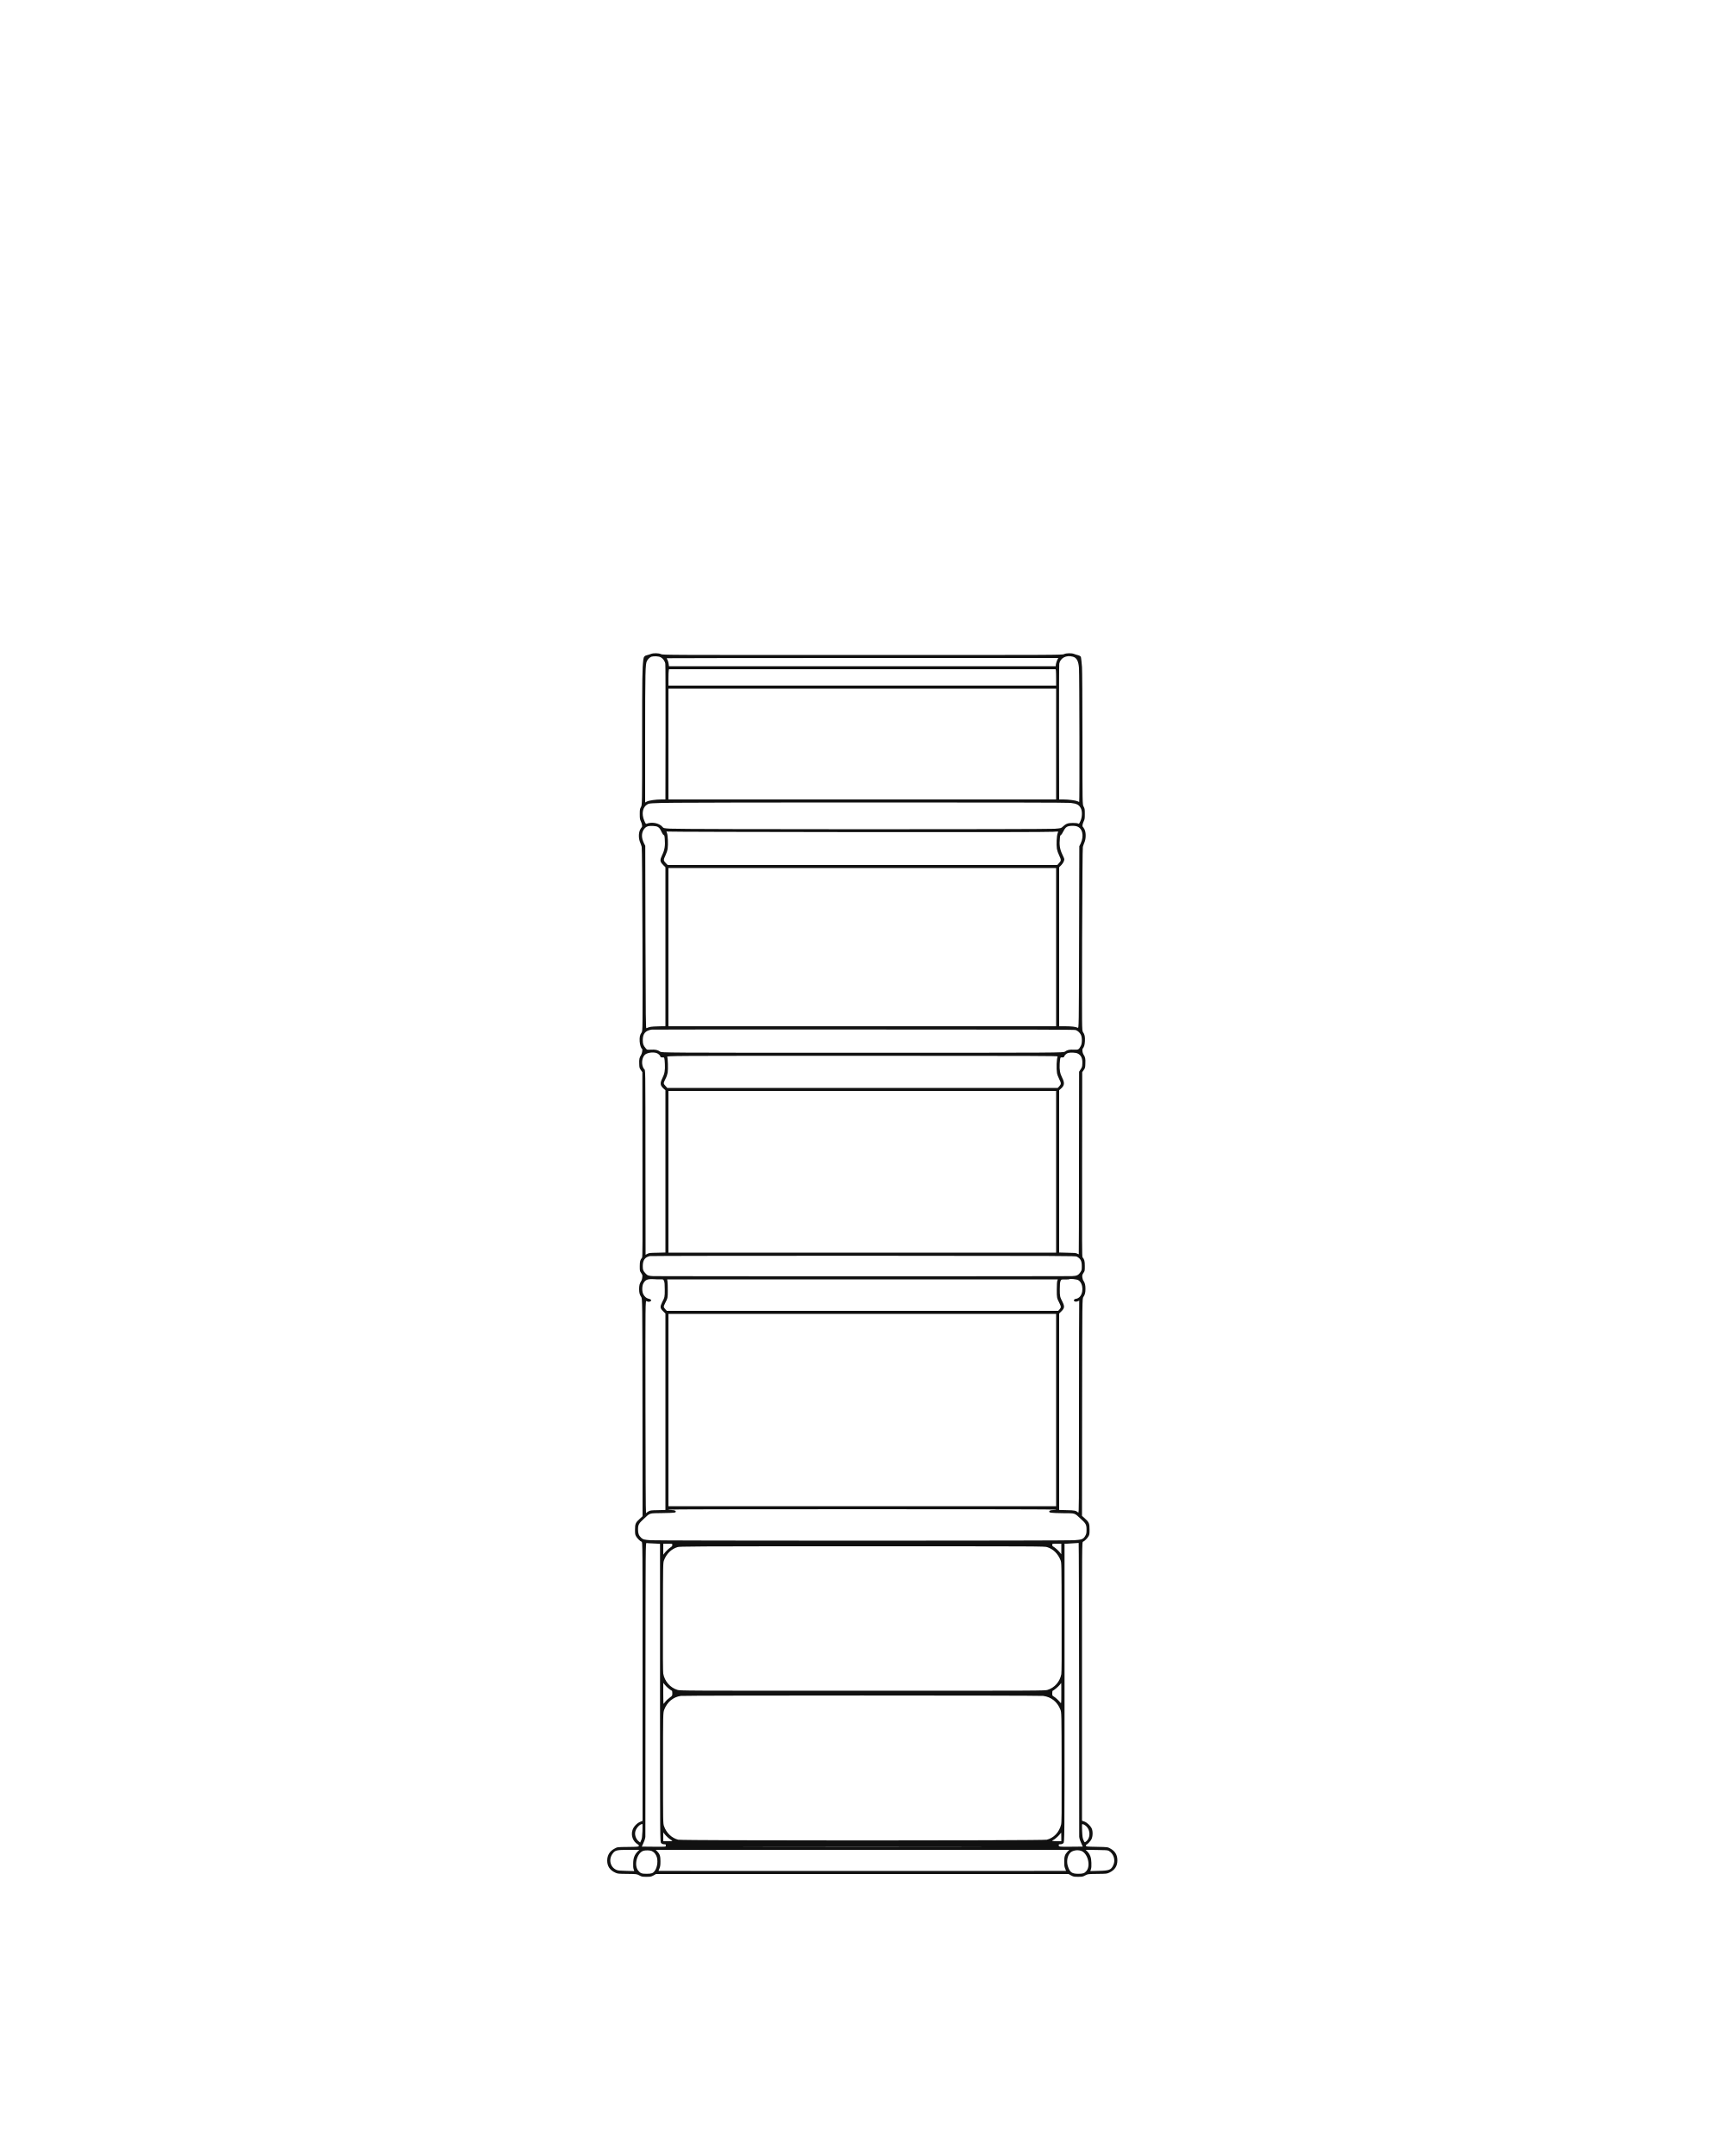
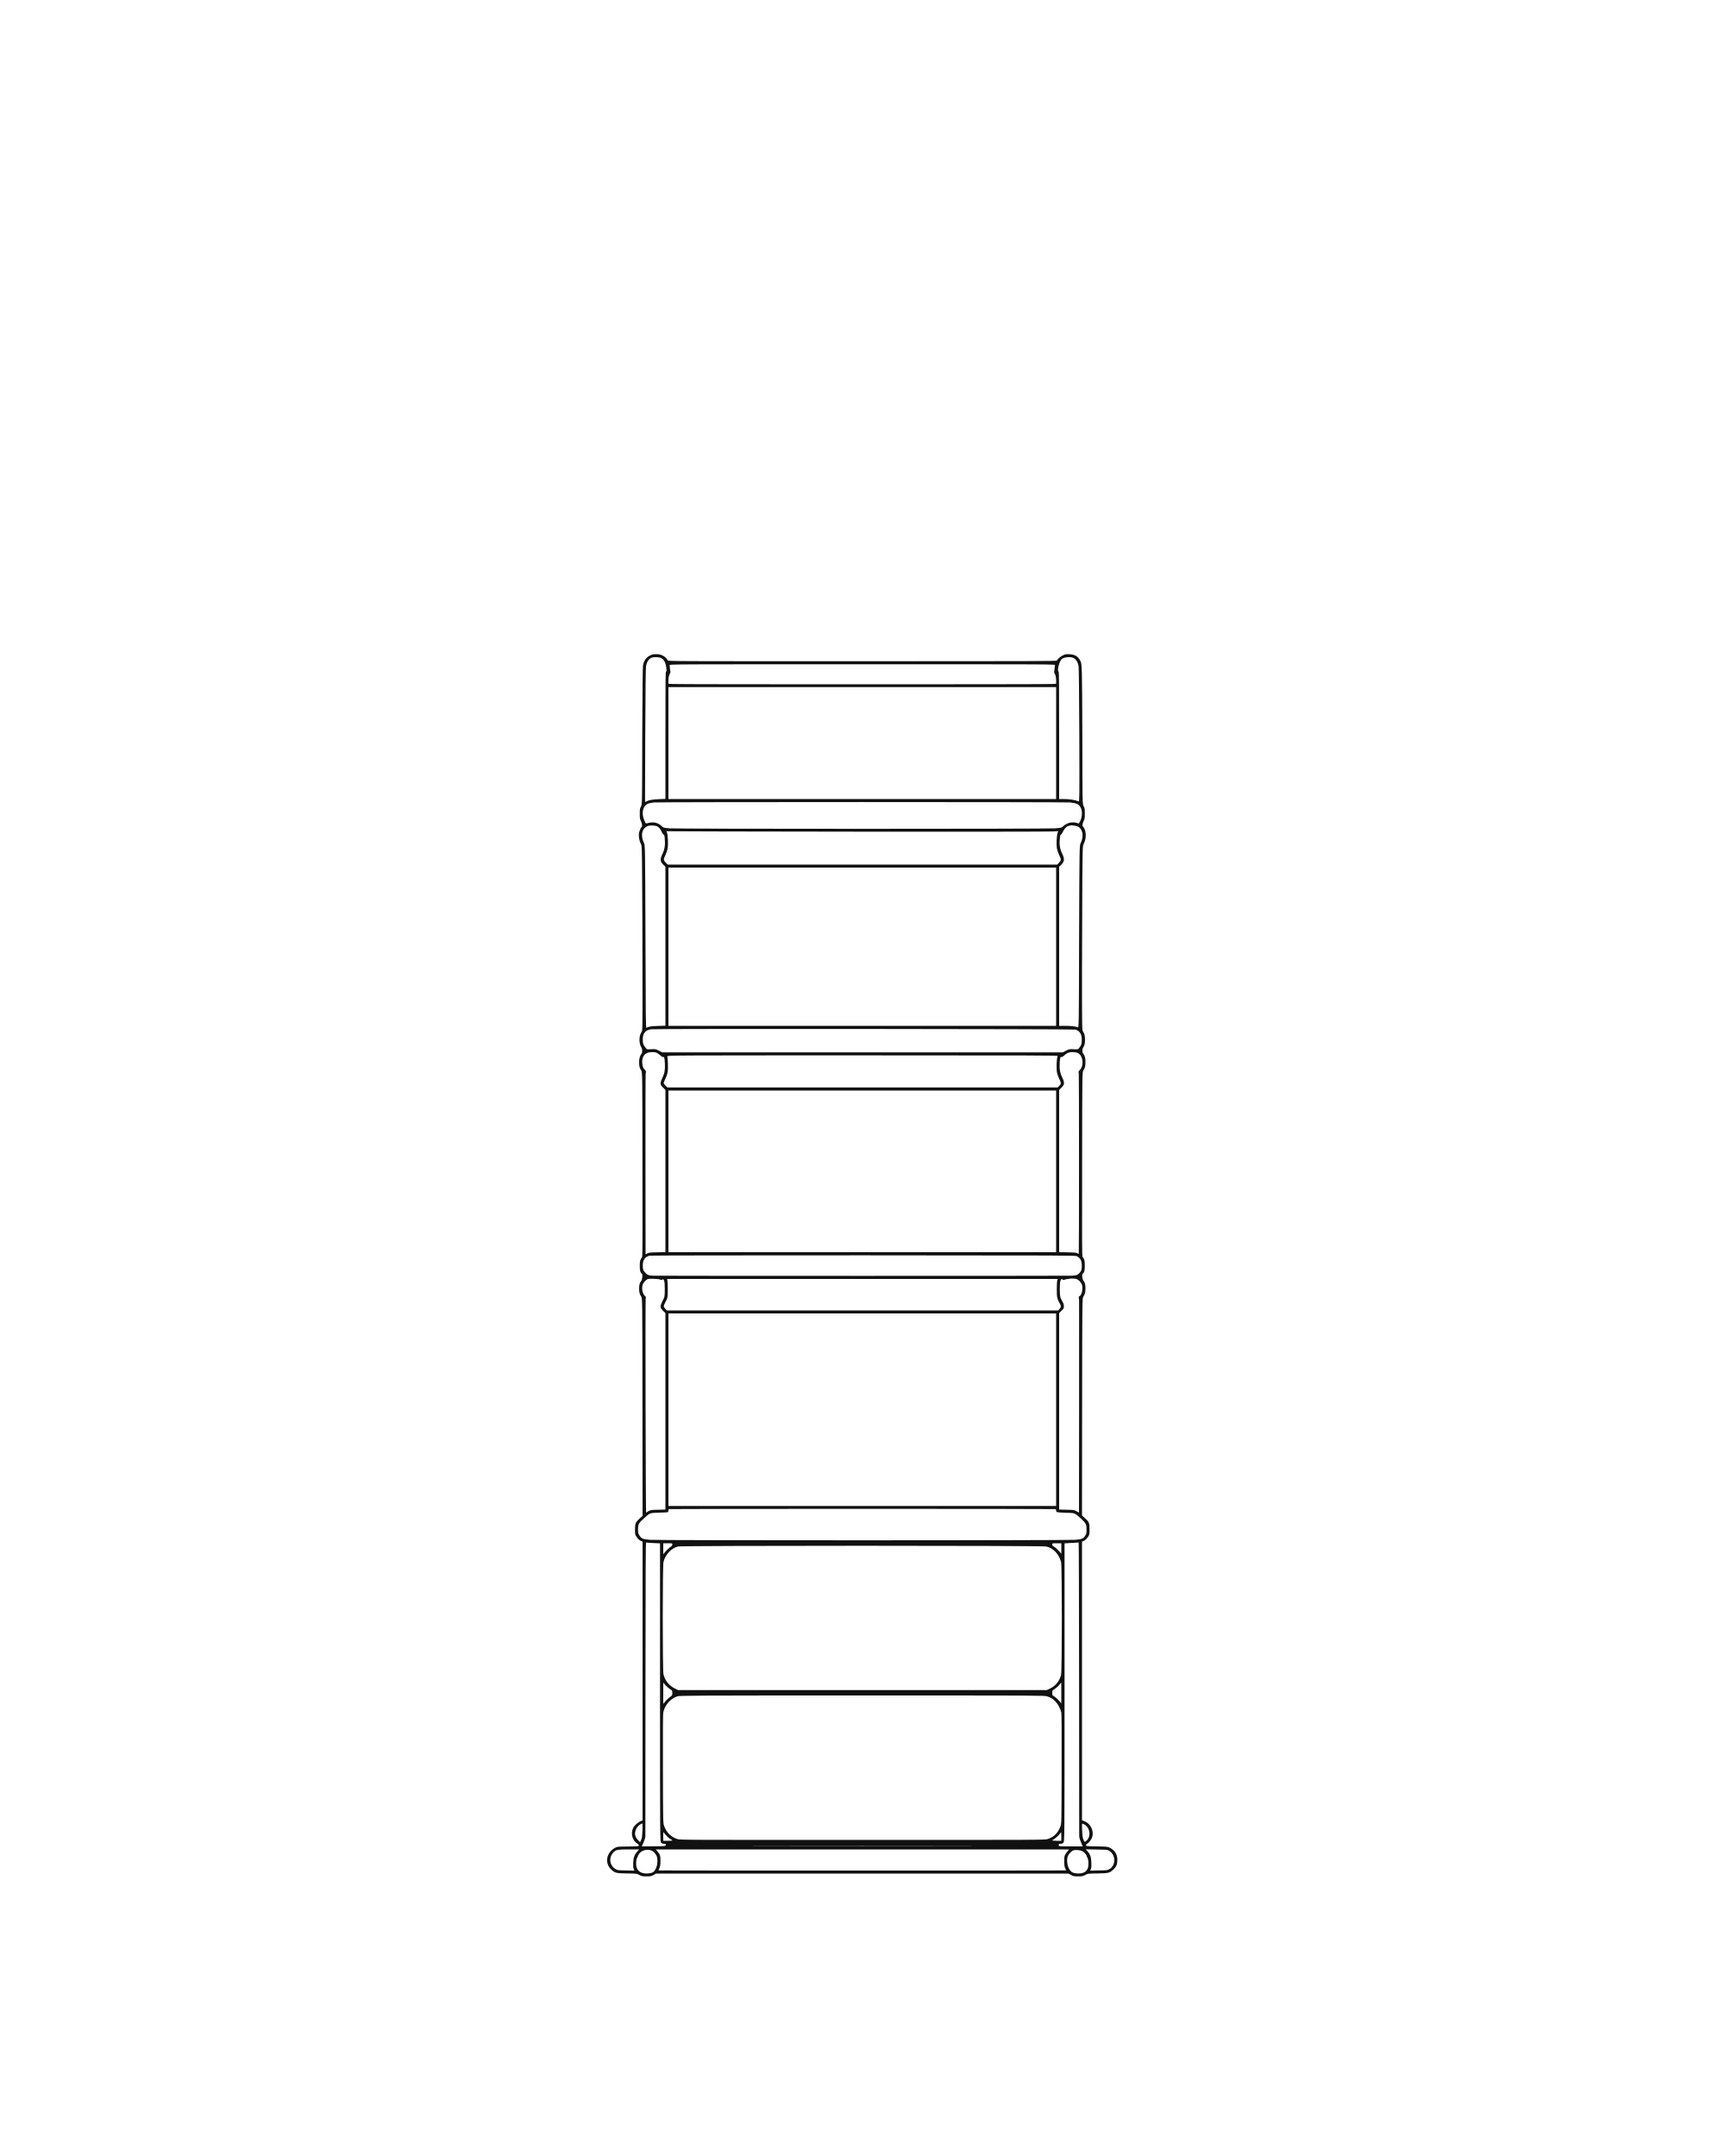
<svg xmlns="http://www.w3.org/2000/svg" width="2000" height="2500" viewBox="0 0 2000 2500">
-   <g transform="translate(697 751) scale(0.5)">
-     <g transform="translate(0,2866) scale(0.25,-0.25)" fill="#111111" stroke="none">
-       <path d="M462 11406 c-9 -4 -23 -8 -31 -10 -28 -6 -37 -15 -40 -44 -10 -87 -11 -158 -11 -732 0 -615 0 -615 -11 -634 -10 -19 -11 -23 -11 -66 0 -42 1 -48 11 -69 11 -24 14 -48 7 -53 -2 -1 -9 -12 -15 -23 -15 -31 -15 -82 1 -119 6 -14 12 -32 14 -40 3 -9 5 -343 7 -860 2 -846 2 -846 -8 -862 -16 -22 -20 -43 -18 -82 2 -32 12 -63 22 -70 7 -4 0 -43 -9 -57 -15 -22 -19 -39 -17 -81 1 -36 2 -39 15 -58 l14 -20 1 -857 c1 -740 1 -859 -4 -864 -17 -20 -21 -34 -21 -79 0 -43 0 -44 13 -63 12 -18 13 -21 10 -42 -1 -13 -6 -28 -12 -36 -12 -19 -17 -38 -17 -71 0 -34 5 -52 19 -73 11 -15 11 -15 12 -1024 l1 -1010 -26 -24 c-39 -35 -44 -47 -44 -101 0 -37 1 -46 9 -60 9 -18 39 -48 52 -52 9 -3 9 -3 9 -1296 l0 -1293 -22 -9 c-31 -12 -64 -48 -72 -79 -15 -49 5 -103 48 -129 10 -6 13 -10 11 -16 -2 -7 -7 -8 -100 -9 -99 -1 -99 -1 -124 -15 -46 -24 -69 -62 -69 -112 0 -51 24 -88 74 -111 24 -11 26 -11 112 -12 88 -1 88 -1 112 -14 23 -12 26 -13 66 -13 40 0 43 1 66 13 l23 13 1913 0 1913 0 23 -13 c23 -12 26 -13 66 -13 40 0 43 1 66 13 24 13 24 13 112 14 86 1 88 1 112 12 50 24 74 60 74 113 0 51 -21 86 -65 110 -25 14 -25 14 -125 16 -100 2 -100 2 -101 11 -1 5 0 9 2 9 9 0 41 33 49 51 13 27 14 75 1 102 -13 25 -43 53 -68 62 l-21 7 0 1293 c0 1292 0 1292 9 1295 13 4 43 34 52 52 8 14 9 22 9 62 0 56 -5 68 -44 103 l-26 23 1 1008 c1 1008 1 1008 12 1023 14 21 19 39 19 75 0 35 -5 54 -17 73 -6 7 -11 23 -12 34 -2 19 -1 23 10 40 13 19 13 20 13 65 0 47 -4 61 -21 81 -5 5 -5 124 -4 862 l1 855 14 20 c13 19 14 22 15 61 2 43 -1 60 -17 83 -10 15 -14 46 -7 55 13 16 18 35 20 69 2 41 -2 62 -18 84 -10 16 -10 16 -8 860 2 522 4 849 7 858 2 8 8 26 14 40 16 37 16 92 1 123 -6 11 -13 22 -15 23 -7 4 -4 25 7 49 10 21 11 27 11 71 0 45 -1 49 -11 68 -11 19 -11 19 -11 636 0 344 -2 635 -4 658 -9 98 -8 96 -19 103 -5 3 -16 8 -24 9 -8 2 -22 6 -31 10 -24 9 -72 8 -93 -2 -18 -8 -33 -8 -1869 -8 -1836 0 -1851 0 -1869 8 -21 10 -69 11 -93 2z m90 -31 c21 -11 39 -35 43 -60 2 -9 2 -296 2 -638 l-1 -621 -37 0 c-52 0 -114 -9 -134 -19 l-17 -9 0 599 c0 617 2 685 16 712 9 19 28 36 42 41 24 7 67 5 86 -5z m3824 5 c35 -10 51 -40 56 -105 4 -51 6 -1243 2 -1243 -1 0 -8 3 -15 7 -17 8 -82 17 -132 17 l-39 0 -1 621 c0 342 0 629 2 638 9 53 66 83 127 65z m-146 -31 c-5 -10 -10 -28 -12 -38 l-2 -19 -1794 0 -1793 0 -3 21 c-1 12 -6 28 -10 36 -5 8 -8 16 -8 17 0 1 817 2 1816 2 l1816 0 -10 -19z m-12 -97 c1 -7 2 -42 2 -76 l0 -64 -1798 0 -1798 0 0 64 c0 34 1 69 3 76 l2 12 1793 0 1793 0 3 -12z m2 -682 l0 -514 -1798 0 -1798 0 0 514 0 514 1798 0 1798 0 0 -514z m134 -546 c59 -7 78 -17 95 -50 15 -27 13 -83 -4 -119 -12 -26 -13 -27 -22 -22 -6 3 -24 5 -49 5 -45 0 -63 -7 -92 -34 -16 -15 -16 -15 -75 -20 -85 -6 -3481 -6 -3567 1 -61 4 -61 4 -73 18 -31 35 -99 47 -147 27 -5 -2 -10 4 -20 29 -28 64 -15 128 30 152 31 16 6 16 1986 17 1311 0 1913 -1 1938 -4z m-3832 -221 c17 -9 24 -18 38 -48 7 -16 15 -27 20 -29 6 -2 8 -8 10 -37 5 -60 -1 -102 -24 -148 -23 -49 -22 -61 10 -94 l20 -20 0 -737 0 -737 -69 -2 c-65 -2 -77 -4 -107 -17 -6 -2 -7 71 -9 845 l-2 847 -13 26 c-22 47 -23 85 -4 120 12 20 25 31 44 36 20 5 73 2 86 -5z m3884 5 c57 -13 76 -86 42 -160 l-13 -26 -2 -845 c-2 -845 -2 -845 -13 -839 -18 9 -58 14 -117 14 l-55 0 0 737 0 738 20 20 c17 18 28 39 28 56 0 2 -8 21 -18 42 -24 50 -30 89 -23 154 1 18 4 25 10 28 4 2 14 16 22 33 16 31 27 43 49 48 19 4 51 5 70 0z m-2020 -55 c1094 -1 1777 0 1806 3 25 2 46 3 47 2 1 0 -2 -8 -5 -16 -9 -20 -13 -107 -7 -144 3 -17 11 -41 21 -61 20 -42 20 -49 -1 -71 l-16 -18 -1807 0 -1807 0 -17 17 c-23 24 -24 30 -4 71 11 24 18 45 21 65 5 39 2 125 -7 145 -6 15 -6 15 5 12 6 -2 803 -4 1771 -5z m1834 -1067 l0 -734 -1798 0 -1798 0 0 734 0 734 1798 0 1798 0 0 -734z m181 -769 c20 -7 37 -23 48 -43 13 -23 13 -81 0 -104 -19 -35 -23 -37 -63 -35 -41 2 -62 -2 -84 -18 -16 -11 -16 -11 -1878 -11 -1862 0 -1862 0 -1878 11 -22 16 -43 20 -84 18 -37 -2 -37 -2 -49 13 -22 26 -27 39 -27 76 0 60 25 89 84 97 7 1 890 2 1964 1 1578 0 1955 -1 1967 -5z m-3889 -213 c15 -4 36 -22 36 -31 0 -7 12 -12 25 -10 13 2 15 -4 18 -61 3 -59 -3 -91 -23 -131 -25 -49 -21 -70 15 -101 l13 -11 0 -753 0 -753 -75 -2 c-68 -1 -77 -2 -92 -10 l-17 -9 -1 801 c-1 1011 1 900 -15 925 -24 35 -21 96 7 127 18 20 72 30 109 19z m3906 -4 c33 -14 48 -47 45 -95 -1 -28 -3 -34 -16 -53 l-14 -22 -1 -846 c0 -465 -1 -846 -2 -847 -1 -1 -7 2 -15 6 -11 6 -26 7 -90 8 l-77 2 0 753 0 753 13 11 c37 31 40 55 15 105 -20 39 -26 72 -23 129 4 55 5 61 18 59 13 -2 25 3 25 10 0 8 21 27 34 31 22 6 71 4 88 -4z m-184 -28 c-10 -24 -13 -111 -6 -154 2 -13 11 -38 20 -55 20 -39 20 -47 2 -67 l-15 -16 -1811 0 -1811 0 -16 18 c-21 22 -21 25 -1 65 11 20 18 42 21 59 5 32 2 131 -4 146 -4 10 -4 10 1810 10 1610 0 1813 -1 1811 -6z m-14 -1070 l0 -750 -1798 0 -1798 0 0 750 0 750 1798 0 1798 0 0 -750z m192 -787 c35 -19 46 -40 46 -89 0 -34 -1 -37 -12 -54 -20 -30 -34 -36 -80 -38 -52 -2 -3832 -2 -3883 0 -42 2 -55 6 -71 25 -23 24 -26 33 -26 69 0 55 21 83 66 92 8 2 899 3 1980 3 1912 -1 1966 -1 1980 -8z m-3863 -211 c27 1 27 1 34 -15 5 -12 7 -28 7 -79 0 -69 0 -71 -25 -119 -20 -41 -19 -55 9 -82 l22 -22 0 -911 0 -911 -69 -2 c-61 -1 -71 -2 -86 -10 -9 -5 -18 -11 -19 -13 -1 -2 -4 -4 -6 -4 -3 0 -4 376 -5 986 -1 985 -1 985 10 980 13 -7 25 -8 35 -2 16 9 7 20 -21 26 -15 3 -34 20 -44 40 -13 24 -13 77 1 102 19 33 39 41 94 38 20 -2 48 -2 63 -2z m3876 -7 c50 -29 52 -131 3 -164 -7 -5 -17 -9 -22 -9 -12 0 -24 -10 -21 -17 4 -11 22 -13 38 -5 13 6 14 6 11 0 -1 -4 -2 -448 -2 -987 0 -933 0 -980 -7 -974 -21 18 -33 21 -106 22 l-71 2 0 911 0 911 22 22 c28 28 30 44 9 86 -24 48 -25 50 -25 117 0 49 2 65 7 77 7 15 7 15 43 14 20 0 38 1 39 3 6 6 68 -1 82 -9z m-194 -6 c-3 -8 -5 -39 -5 -83 0 -75 0 -76 25 -125 16 -33 16 -39 1 -57 l-13 -14 -1815 0 -1815 0 -15 16 c-17 20 -17 22 -1 55 25 48 25 50 25 119 0 35 -1 73 -3 83 l-3 19 1812 0 1812 0 -5 -13z m-11 -1199 l0 -892 -1798 0 -1798 0 0 892 0 892 1798 0 1798 0 0 -892z m0 -924 c0 -2 -11 -4 -24 -4 -26 0 -40 -5 -40 -14 0 -11 16 -13 123 -15 125 -1 108 4 170 -53 47 -42 53 -54 53 -100 0 -29 -2 -39 -9 -52 -19 -36 -32 -41 -107 -46 -32 -2 -865 -4 -1962 -4 -1097 0 -1930 2 -1962 4 -61 4 -74 7 -91 23 -22 21 -29 39 -29 77 0 44 7 56 53 98 62 57 44 52 174 54 112 2 123 3 123 14 0 9 -14 14 -42 14 -15 0 -26 2 -26 4 0 3 602 4 1798 4 1196 0 1798 -1 1798 -4z m-3732 -314 l58 -3 0 -1384 c0 -1384 0 -1384 11 -1393 8 -7 16 -10 27 -10 14 0 16 -1 16 -10 0 -6 -2 -11 -5 -12 -3 -1 -53 -2 -112 -1 l-106 1 16 36 c11 24 16 43 17 56 0 11 1 629 1 1373 1 1353 1 1353 10 1351 5 -1 35 -3 67 -4z m3945 -1347 c0 -744 1 -1362 1 -1373 1 -13 6 -32 17 -56 l16 -36 -108 -1 c-113 -1 -115 -1 -115 16 0 5 3 7 16 7 11 0 19 3 27 10 11 9 11 9 11 1394 l0 1384 22 0 c22 1 103 6 109 7 2 1 3 -608 4 -1352z m-3773 1334 c0 -9 -3 -14 -15 -22 -18 -12 -44 -36 -58 -55 l-11 -14 0 51 0 51 42 0 c42 0 42 0 42 -11z m3608 -38 l0 -49 -11 14 c-15 20 -45 46 -60 55 -10 5 -13 10 -13 18 0 11 0 11 42 11 l42 0 0 -49z m-131 17 c57 -18 100 -61 124 -122 9 -24 9 -24 10 -528 1 -361 0 -511 -3 -528 -13 -70 -62 -126 -127 -146 -26 -8 -47 -8 -1717 -8 -1670 0 -1691 0 -1717 8 -66 20 -118 79 -131 150 -3 17 -4 166 -3 526 1 502 1 502 10 526 23 61 67 104 124 122 22 7 89 8 1714 8 1669 0 1690 0 1716 -8z m-3508 -1314 c13 -10 25 -18 27 -18 2 0 4 -10 4 -23 0 -23 0 -23 -24 -41 -13 -9 -31 -25 -39 -36 -8 -10 -16 -20 -18 -22 -2 -2 -3 41 -3 96 l0 99 15 -18 c8 -11 25 -27 38 -37z m3639 -43 c0 -97 0 -97 -11 -83 -15 20 -44 46 -60 55 -12 7 -13 8 -13 30 0 13 2 23 4 23 7 0 52 37 65 54 7 10 13 18 14 18 1 0 1 -44 1 -97z m-168 -23 c75 -10 130 -54 159 -126 11 -28 11 -28 12 -536 1 -446 0 -510 -5 -532 -18 -71 -67 -123 -132 -140 -36 -9 -3384 -9 -3420 0 -60 16 -109 63 -131 126 -9 26 -9 26 -9 538 0 512 0 512 11 542 26 70 84 119 154 128 40 5 3319 5 3361 0z m-3717 -1253 c-3 -56 -4 -69 -12 -86 l-9 -21 -15 12 c-26 22 -39 62 -29 94 9 31 42 65 64 66 2 0 2 -27 1 -65z m4105 53 c51 -35 55 -115 9 -151 -13 -10 -13 -10 -23 13 -9 20 -10 31 -13 87 -2 64 -2 64 7 61 6 -1 15 -6 20 -10z m-3872 -111 c10 -9 24 -20 31 -24 7 -4 13 -8 13 -10 0 -2 -19 -3 -42 -3 l-42 0 0 41 0 41 11 -14 c6 -8 19 -22 29 -31z m3652 3 l0 -40 -42 0 c-38 0 -53 4 -35 10 11 3 48 35 62 53 7 9 13 17 14 17 0 0 1 -18 1 -40z m-949 -91 c-495 -1 -1303 -1 -1796 0 -493 1 -89 1 899 1 988 0 1391 0 897 -1z m-2982 -46 c-27 -28 -39 -58 -40 -105 -1 -28 0 -45 4 -57 l6 -18 -74 2 c-59 1 -78 3 -91 9 -59 25 -76 100 -34 153 23 30 37 33 150 33 l96 0 -17 -17z m3990 2 c-26 -28 -32 -45 -32 -93 0 -34 1 -46 8 -64 5 -12 9 -22 9 -23 0 -1 -850 -1 -1890 -1 -1039 0 -1890 0 -1890 1 0 1 4 11 9 23 7 18 9 30 9 66 0 49 -6 67 -31 93 l-13 13 1918 0 1918 0 -15 -15z m381 6 c45 -25 65 -86 42 -133 -20 -44 -37 -51 -137 -53 l-76 -2 6 18 c4 12 5 29 4 59 -1 49 -12 78 -38 105 l-15 15 100 -1 c88 -1 102 -2 114 -8z m-4241 -1 c20 -9 32 -20 44 -44 19 -38 12 -109 -16 -144 -15 -19 -29 -24 -73 -24 -45 0 -57 4 -77 28 -44 50 -13 168 49 186 20 5 57 4 73 -2z m3981 2 c63 -17 96 -137 53 -188 -18 -21 -31 -26 -75 -26 -57 0 -76 12 -94 61 -19 48 -9 108 21 136 21 19 61 27 95 17z" />
+   <g transform="translate(697 752) scale(0.5)">
+     <g transform="translate(0,2861) scale(0.25,-0.25)" fill="#111111" stroke="none">
+       <path d="M476 11389 c-50 -16 -79 -50 -88 -102 -3 -17 -5 -223 -7 -657 -1 -632 -1 -632 -12 -652 -10 -19 -11 -23 -11 -66 0 -42 1 -48 11 -69 11 -24 14 -48 7 -53 -8 -5 -23 -41 -26 -63 -3 -29 4 -67 17 -93 11 -20 11 -20 13 -326 2 -168 3 -554 3 -857 1 -551 1 -551 -9 -565 -25 -37 -25 -107 0 -145 9 -13 9 -47 0 -57 -14 -16 -22 -42 -22 -76 0 -40 4 -55 19 -77 11 -16 11 -16 12 -872 1 -738 1 -857 -4 -862 -17 -20 -21 -34 -21 -79 0 -45 4 -61 20 -74 9 -8 4 -54 -8 -69 -13 -15 -18 -35 -18 -69 0 -34 5 -52 19 -73 11 -15 11 -15 12 -1025 l1 -1010 -26 -23 c-39 -35 -44 -47 -44 -103 0 -42 1 -48 10 -62 14 -23 27 -36 44 -44 l16 -7 0 -1293 0 -1293 -18 -7 c-24 -9 -59 -41 -70 -64 -24 -53 -7 -116 42 -146 9 -6 13 -10 11 -16 -2 -7 -7 -8 -100 -9 -99 -1 -99 -1 -120 -12 -82 -43 -99 -144 -35 -202 34 -32 44 -34 146 -36 90 -1 90 -1 114 -14 23 -12 26 -13 66 -13 40 0 43 1 66 13 l23 13 1913 0 1913 0 23 -13 c23 -12 26 -13 66 -13 40 0 43 1 66 13 24 13 24 13 114 14 102 2 112 4 146 36 28 25 38 49 38 89 0 52 -22 88 -69 113 -21 11 -21 11 -121 13 -97 2 -100 2 -101 10 -1 6 2 10 9 14 19 10 42 40 49 63 17 60 -17 127 -75 148 l-20 7 0 1292 0 1293 16 7 c17 8 30 21 44 44 9 15 10 20 10 64 0 58 -5 70 -44 104 l-26 24 1 1008 c1 1008 1 1008 12 1023 14 21 19 39 19 75 0 36 -5 56 -18 71 -12 15 -17 58 -8 65 16 13 20 29 20 76 0 47 -4 61 -21 81 -5 5 -5 123 -4 860 1 854 1 854 12 870 15 22 19 37 19 79 0 36 -7 62 -22 78 -8 9 -9 40 0 53 13 20 18 40 18 73 0 37 -4 55 -18 76 -10 14 -10 14 -10 573 1 308 2 692 3 855 3 296 3 296 14 316 21 42 24 101 5 139 -6 10 -12 20 -14 21 -7 4 -4 25 7 49 10 21 11 27 11 71 0 45 -1 49 -11 68 -11 20 -11 20 -12 652 -2 654 -3 666 -19 697 -22 41 -50 58 -100 60 -32 2 -37 1 -59 -9 -23 -10 -53 -36 -58 -50 -1 -5 -247 -6 -1803 -6 -1767 0 -1801 0 -1806 8 -21 37 -60 58 -106 58 -16 0 -33 -2 -36 -3z m75 -31 c30 -13 45 -38 53 -90 4 -30 4 -34 -2 -37 -5 -3 -6 -60 -6 -593 l0 -589 -55 -2 c-63 -3 -96 -8 -118 -20 l-16 -7 2 617 c2 421 4 625 7 642 7 42 28 73 54 81 20 6 65 5 81 -2z m3821 2 c28 -8 49 -38 56 -81 3 -17 5 -221 7 -641 2 -594 1 -615 -6 -612 -34 14 -85 22 -147 22 l-34 0 0 590 c0 533 -1 590 -6 593 -15 8 8 95 29 114 19 17 67 25 101 15z m-162 -70 c-2 -4 -3 -17 -4 -29 -1 -12 -3 -24 -4 -29 -1 -4 -1 -11 2 -15 11 -20 16 -40 16 -69 l0 -31 -33 -2 c-43 -4 -3479 -4 -3526 0 l-37 2 0 31 c0 29 4 45 17 71 2 4 3 10 1 13 -2 3 -3 15 -4 28 -1 12 -2 26 -3 30 -3 8 22 8 1787 8 1789 0 1790 0 1788 -8z m10 -723 l0 -519 -1798 0 -1798 0 0 519 0 519 1798 0 1798 0 0 -519z m130 -551 c63 -7 81 -16 99 -50 15 -27 13 -83 -4 -119 -11 -23 -14 -27 -20 -25 -47 19 -102 9 -139 -26 -16 -15 -16 -15 -77 -20 -86 -6 -3490 -6 -3572 0 -59 5 -59 5 -75 20 -38 36 -82 44 -140 26 -8 -2 -10 1 -22 29 -31 71 -11 142 44 157 8 2 29 6 45 8 43 5 3816 5 3861 0z m-3831 -221 c17 -9 32 -27 43 -52 5 -13 13 -23 17 -25 6 -2 8 -7 10 -27 7 -65 1 -108 -21 -154 -24 -51 -22 -70 13 -103 l15 -14 0 -737 0 -738 -69 -2 c-65 -2 -78 -4 -107 -17 -6 -2 -7 74 -9 846 -3 848 -3 848 -15 871 -35 71 -15 142 45 157 18 5 64 2 78 -5z m3906 -4 c43 -24 53 -90 23 -151 -12 -24 -12 -24 -15 -870 -2 -846 -2 -846 -13 -840 -17 9 -60 14 -119 14 l-53 0 0 738 0 738 15 14 c35 33 38 55 13 107 -22 46 -28 87 -21 150 2 19 4 25 10 27 4 2 12 13 18 27 12 27 34 49 52 53 6 2 13 3 15 4 11 5 60 -2 75 -11z m-2043 -46 c970 -1 1785 0 1810 2 25 2 46 3 47 3 1 0 -2 -8 -5 -16 -9 -20 -13 -107 -7 -144 3 -17 11 -41 21 -61 20 -42 20 -49 -1 -71 l-16 -18 -1807 0 -1807 0 -17 17 c-23 24 -24 30 -4 71 10 21 18 46 21 62 6 38 2 128 -7 148 -6 14 -6 15 1 11 4 -1 801 -3 1771 -4z m1838 -1067 l0 -734 -1798 0 -1798 0 0 734 0 734 1798 0 1798 0 0 -734z m181 -769 c39 -14 57 -43 57 -95 0 -38 -4 -50 -25 -76 -10 -13 -10 -13 -50 -11 -39 2 -39 2 -70 -13 l-31 -16 -1858 0 -1858 0 -31 16 c-31 15 -31 15 -71 13 -40 -2 -40 -2 -51 13 -23 28 -27 39 -27 76 0 59 23 88 77 96 41 6 3920 3 3938 -3z m-3886 -215 c8 -4 23 -15 34 -24 13 -12 20 -17 26 -15 10 2 13 -6 16 -61 3 -58 -3 -90 -23 -132 -24 -50 -23 -63 6 -91 l22 -22 0 -752 0 -752 -75 -2 c-68 -1 -77 -2 -92 -10 l-17 -9 -1 839 c0 461 0 841 2 843 6 7 3 20 -7 30 -17 15 -23 32 -25 64 -3 46 13 78 45 92 21 10 67 11 89 2z m3900 0 c21 -9 29 -17 40 -40 17 -37 11 -94 -13 -117 -13 -11 -18 -24 -12 -30 3 -3 3 -1676 0 -1678 -1 -1 -7 2 -15 6 -11 6 -26 7 -90 8 l-77 2 0 752 0 752 22 22 c29 28 30 44 6 95 -20 42 -26 74 -23 130 3 53 6 61 16 59 5 -2 13 3 25 13 26 25 43 32 77 32 18 0 35 -2 44 -6z m-181 -30 c-10 -24 -13 -111 -6 -153 2 -13 11 -39 20 -57 20 -42 20 -48 1 -67 l-15 -15 -1810 0 -1810 0 -17 17 c-9 9 -17 20 -17 24 0 4 7 22 16 41 10 20 18 45 21 61 5 31 2 130 -4 145 -4 10 -4 10 1810 10 1610 0 1813 -1 1811 -6z m-14 -1070 l0 -750 -1798 0 -1798 0 0 750 0 750 1798 0 1798 0 0 -750z m192 -787 c34 -19 45 -40 46 -85 0 -40 -3 -50 -19 -68 -19 -22 -30 -26 -74 -28 -51 -2 -3831 -2 -3882 0 -44 2 -55 6 -76 30 -18 19 -21 30 -21 68 1 51 22 79 66 88 8 2 899 3 1980 3 1912 -1 1966 -1 1980 -8z m-3880 -213 c6 0 14 -3 18 -5 7 -4 11 -3 17 1 9 6 9 6 16 -9 5 -12 7 -28 7 -79 0 -69 0 -71 -25 -119 -20 -41 -19 -55 9 -82 l22 -22 0 -911 0 -911 -67 -2 c-63 -1 -68 -2 -88 -12 -11 -6 -22 -13 -24 -16 -4 -6 -8 1966 -4 1987 3 14 2 16 -6 24 -22 18 -33 65 -23 102 6 22 33 51 52 56 12 3 59 2 96 -2z m3874 2 c21 -5 48 -33 54 -56 10 -38 -2 -94 -23 -104 -8 -4 -9 -6 -6 -19 1 -8 2 -18 2 -21 0 -3 0 -447 0 -987 l-1 -980 -23 12 c-23 13 -24 13 -92 14 l-69 2 0 911 0 911 22 22 c21 20 22 23 22 41 0 14 -3 25 -10 38 -25 42 -28 57 -28 124 0 49 2 65 7 77 7 17 9 17 21 9 5 -4 9 -5 15 -1 5 2 16 5 27 6 10 1 19 2 20 3 3 3 46 2 62 -2z m-175 -13 c-3 -8 -5 -39 -5 -83 0 -76 3 -89 28 -132 13 -23 13 -33 -2 -50 l-13 -14 -1815 0 -1815 0 -15 16 c-17 20 -17 22 -1 55 25 48 25 50 25 119 0 35 -1 73 -3 83 l-3 19 1812 0 1812 0 -5 -13z m-11 -1200 l0 -893 -1798 0 -1798 0 0 893 0 893 1798 0 1798 0 0 -893z m-9 -922 c7 -1 9 -5 9 -13 0 -7 3 -13 7 -15 4 -2 40 -5 81 -6 87 -2 82 0 139 -51 49 -45 55 -56 55 -106 0 -32 -1 -38 -12 -55 -16 -28 -31 -34 -95 -39 -74 -6 -3869 -6 -3943 0 -64 5 -79 11 -98 42 -11 18 -12 23 -12 56 0 47 6 58 57 103 55 50 50 48 139 51 42 1 78 3 81 5 3 2 5 9 5 15 0 8 2 12 7 13 11 3 3570 3 3580 0z m-3727 -315 l62 -3 0 -1384 c0 -1384 0 -1384 11 -1393 8 -7 16 -10 27 -10 16 0 16 -1 15 -11 -1 -11 -1 -11 -112 -12 l-110 -1 16 37 c11 25 16 44 17 57 0 11 1 629 1 1373 1 1128 2 1354 6 1352 3 -1 33 -4 67 -5z m3949 -1347 c0 -744 1 -1362 1 -1373 1 -13 6 -32 17 -57 l16 -37 -109 0 c-96 0 -109 1 -112 6 -5 14 -2 18 14 18 11 0 19 3 27 10 11 9 11 9 11 1393 l0 1384 64 4 c35 2 65 4 67 4 2 1 3 -608 4 -1352z m-3773 1334 c0 -9 -4 -14 -15 -22 -18 -12 -39 -32 -56 -53 l-13 -16 0 51 0 51 42 0 c42 0 42 0 42 -11z m3608 -38 l0 -49 -13 16 c-18 22 -43 44 -58 53 -10 5 -13 10 -13 18 0 11 0 11 42 11 l42 0 0 -49z m-138 19 c66 -17 117 -72 136 -144 9 -36 9 -1007 0 -1046 -14 -57 -49 -101 -101 -127 l-31 -15 -1710 0 -1710 0 -31 15 c-53 26 -91 74 -105 131 -9 39 -9 1006 0 1042 18 71 70 126 134 144 34 9 3383 9 3418 0z m-3493 -1322 c23 -14 23 -14 23 -36 0 -22 -1 -23 -15 -33 -18 -12 -39 -32 -56 -53 l-13 -16 0 99 0 99 19 -23 c11 -13 30 -29 42 -37z m3631 -37 l0 -97 -13 16 c-18 22 -43 44 -58 53 -12 6 -13 8 -13 29 0 22 0 22 24 37 13 9 32 25 41 37 9 12 17 22 18 22 1 0 1 -44 1 -97z m-132 -31 c33 -10 55 -23 79 -49 23 -25 46 -68 53 -101 3 -14 4 -180 3 -526 -1 -506 -1 -506 -12 -533 -23 -60 -62 -98 -118 -115 -26 -8 -47 -8 -1717 -8 -1670 0 -1691 0 -1717 8 -57 18 -99 58 -122 119 -11 27 -11 27 -12 531 -1 344 0 510 3 524 14 70 67 130 131 150 22 7 89 8 1714 8 1645 0 1691 0 1715 -8z m-3753 -1245 c-3 -57 -4 -69 -12 -87 l-10 -21 -18 18 c-31 31 -37 66 -18 105 10 23 41 50 57 50 2 0 2 -27 1 -65z m4106 52 c50 -35 54 -115 8 -150 -13 -10 -13 -10 -23 13 -9 20 -10 31 -13 87 -2 64 -2 64 7 61 6 -2 15 -7 21 -11z m-3874 -110 c10 -9 24 -20 32 -24 7 -4 13 -8 13 -10 0 -2 -19 -3 -42 -3 l-42 0 0 41 0 41 11 -14 c6 -8 19 -21 28 -31z m3653 3 l0 -40 -42 0 c-25 0 -42 2 -42 4 0 2 2 4 4 4 7 0 51 36 64 54 7 10 14 18 15 18 0 0 1 -18 1 -40z m-949 -91 c-495 -1 -1303 -1 -1796 0 -493 1 -89 1 899 1 988 0 1391 0 897 -1z m-2983 -47 c-27 -30 -37 -57 -39 -106 -1 -33 0 -46 5 -58 l6 -15 -77 2 c-69 1 -79 2 -93 10 -64 34 -72 118 -15 166 19 16 35 19 135 19 l95 0 -17 -18z m3989 -1 c-27 -32 -30 -42 -30 -89 0 -34 1 -46 8 -64 5 -12 9 -22 9 -23 0 -1 -850 -1 -1890 -1 -1039 0 -1890 0 -1890 1 0 1 4 11 9 23 7 18 9 30 9 66 0 48 -3 58 -29 89 l-14 17 1917 0 1916 0 -15 -19z m381 10 c70 -38 72 -140 4 -176 -14 -8 -24 -9 -95 -10 l-79 -2 6 15 c5 12 6 26 5 60 -2 51 -11 77 -37 106 l-15 17 99 -2 c84 -1 102 -2 112 -8z m-4245 1 c18 -5 40 -26 52 -49 12 -24 12 -76 -1 -108 -16 -43 -32 -55 -80 -58 -53 -3 -88 15 -102 53 -9 23 -7 76 3 92 4 5 7 12 7 15 0 3 5 13 12 22 22 31 67 45 109 33z m4002 -8 c17 -8 41 -36 41 -47 0 -3 3 -10 7 -16 10 -15 12 -72 3 -95 -14 -36 -46 -52 -98 -49 -34 2 -50 9 -65 27 -28 32 -38 104 -20 139 12 22 34 44 50 49 21 6 63 2 82 -8z" />
    </g>
  </g>
</svg>
